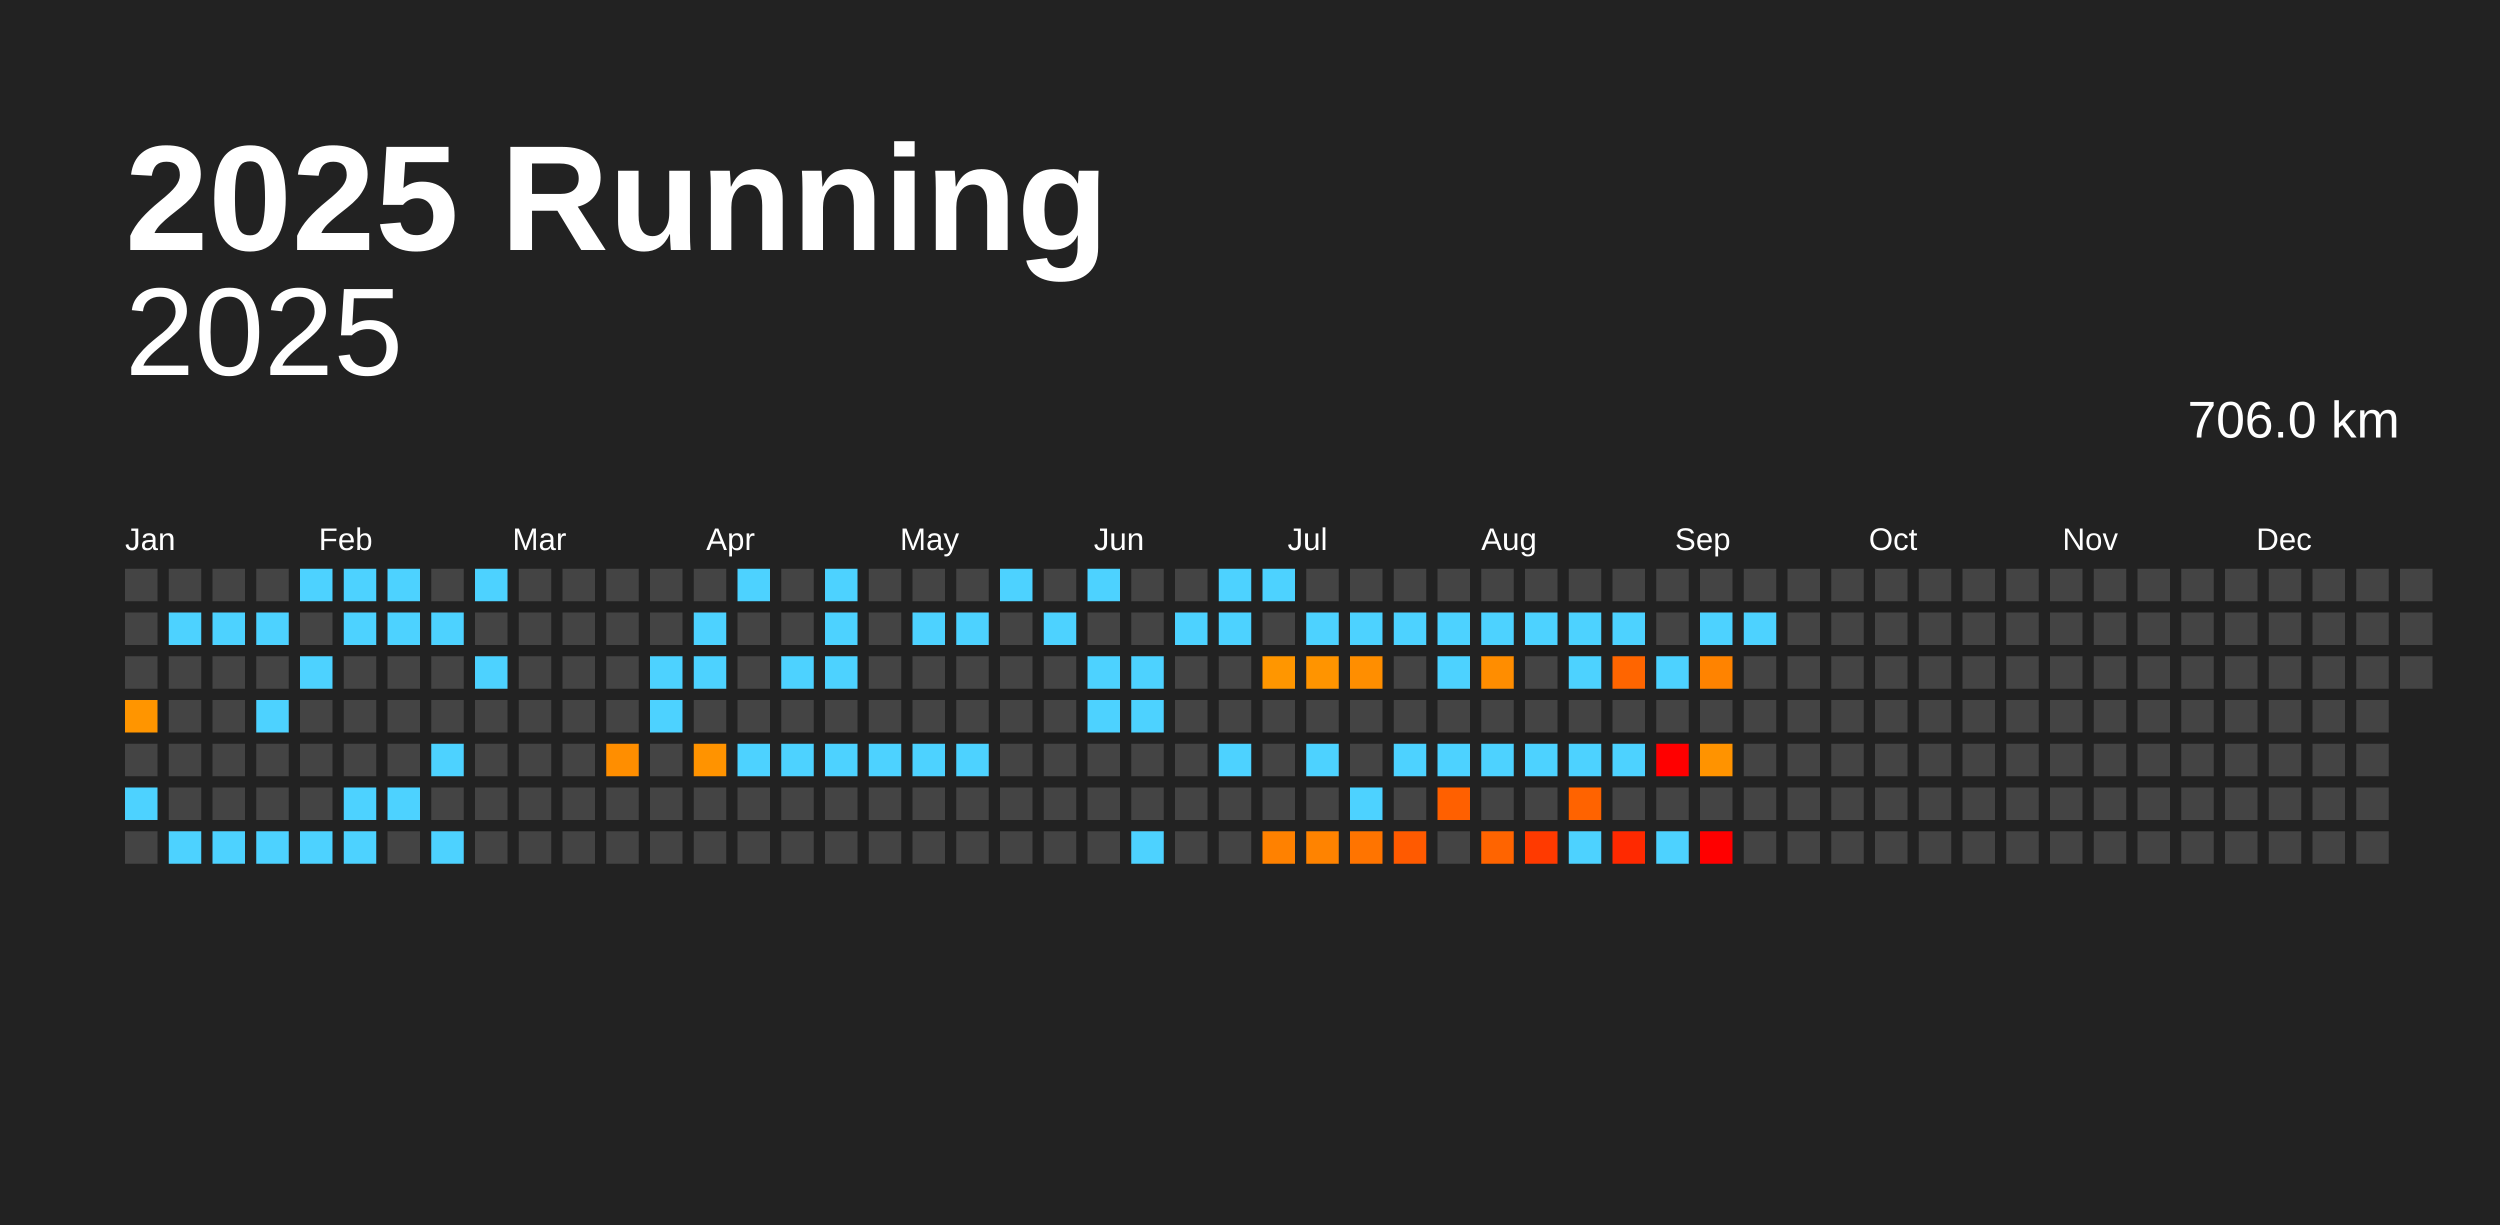
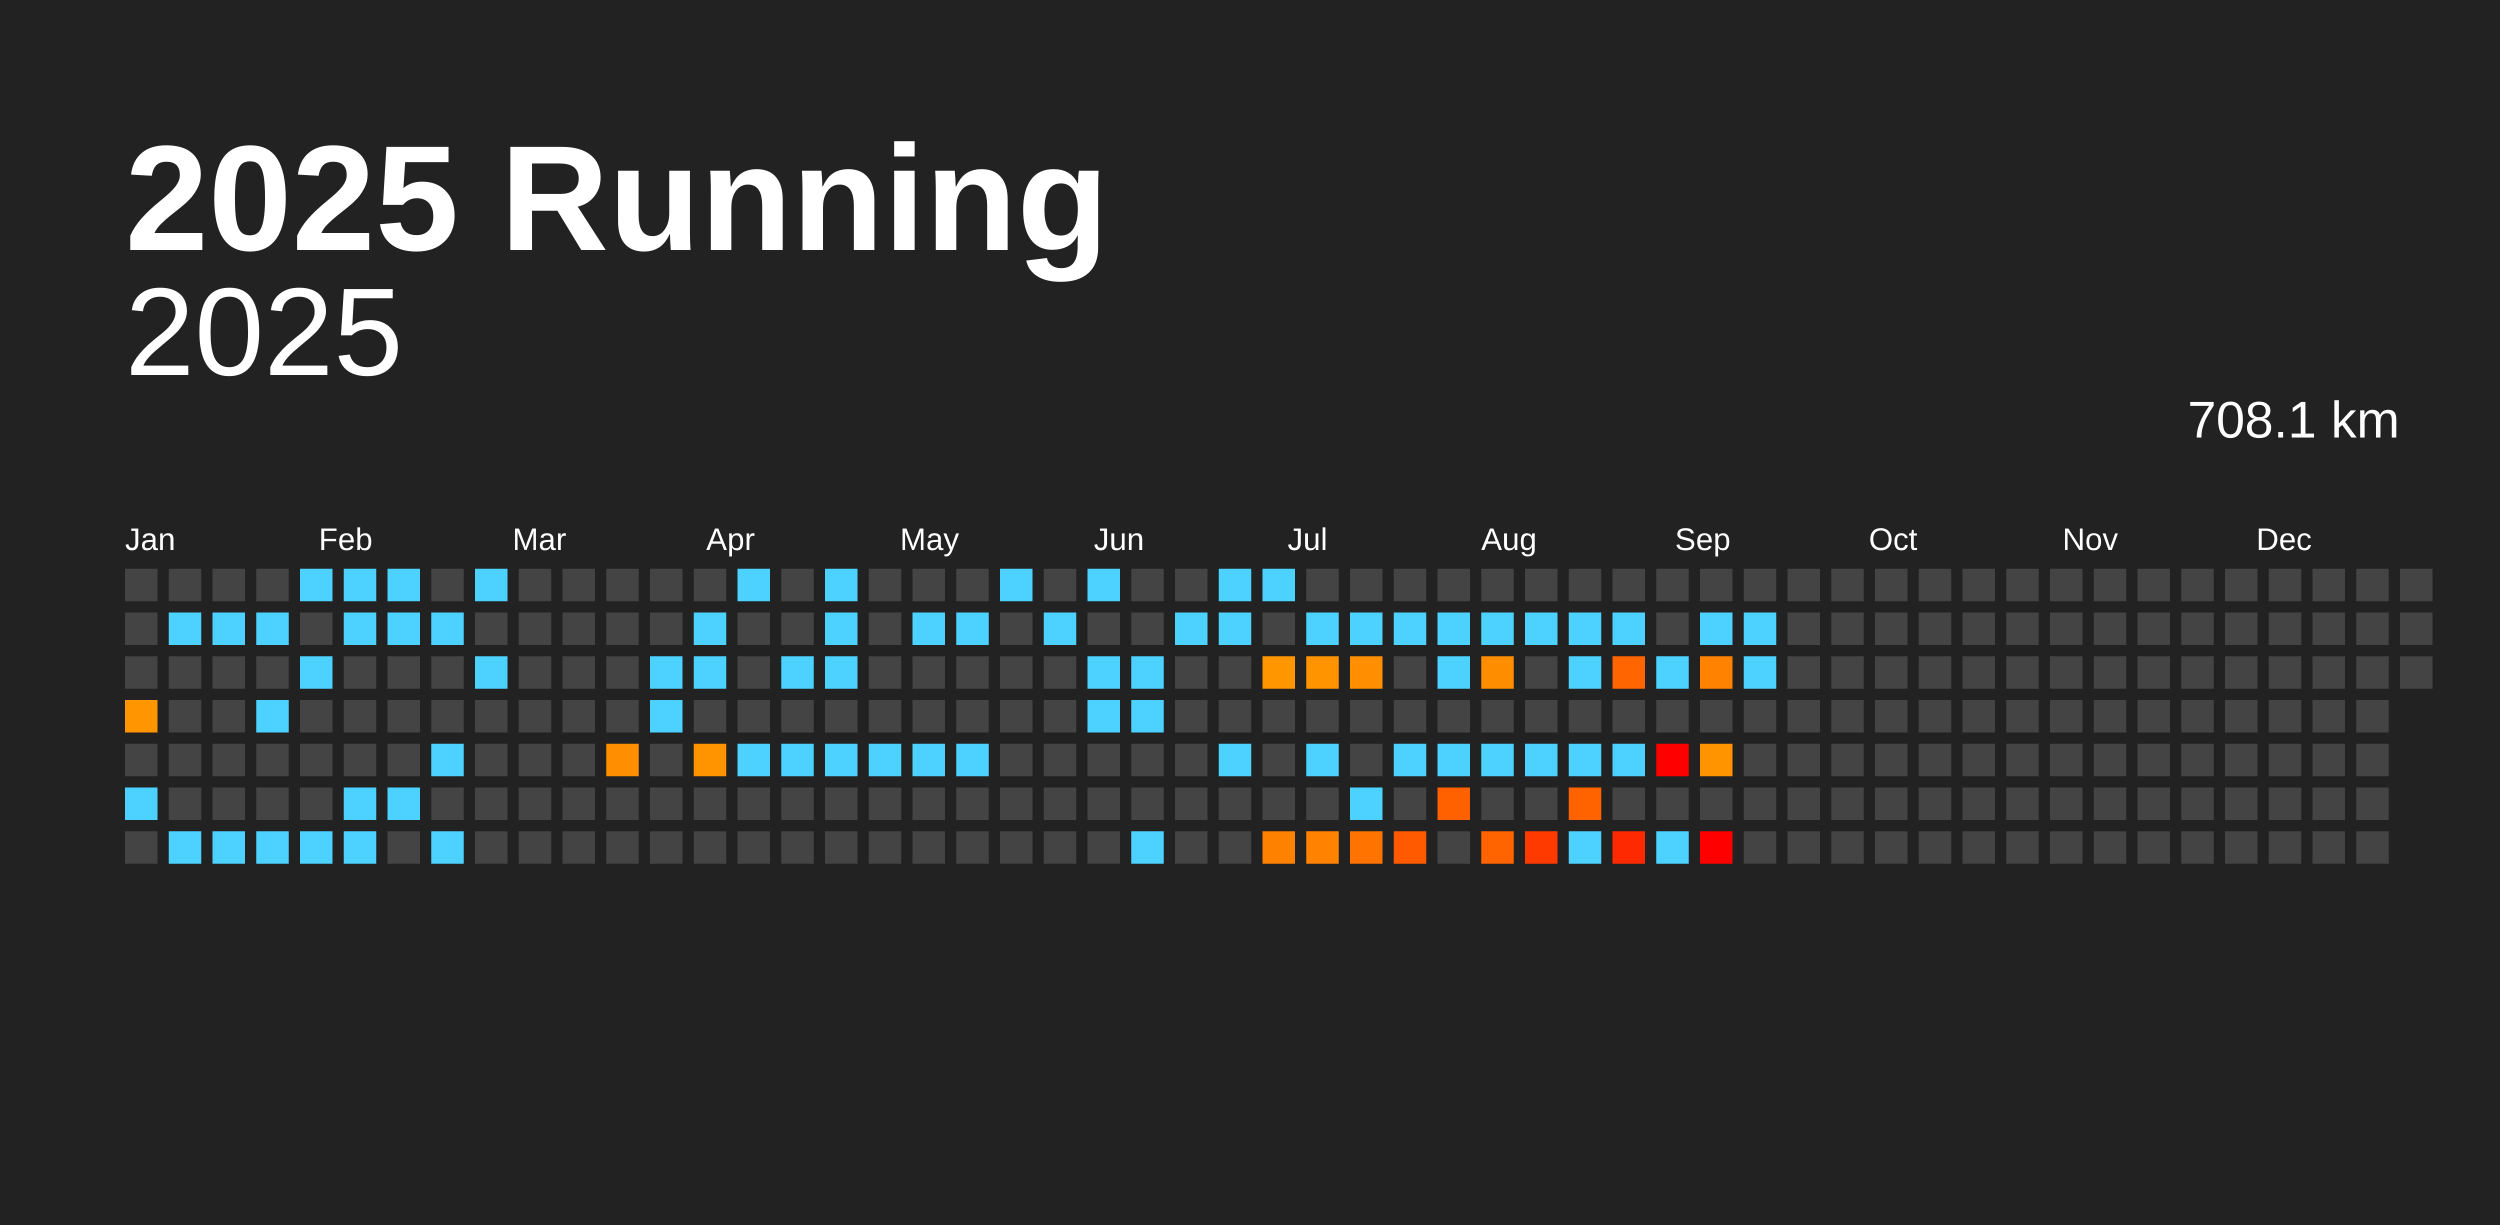
<svg xmlns="http://www.w3.org/2000/svg" baseProfile="full" height="98mm" version="1.1" viewBox="0,0,200,98" width="200mm">
  <defs />
  <rect fill="#222222" height="98" width="200" x="0" y="0" />
  <text fill="#FFFFFF" style="font-size:12px; font-family:Arial; font-weight:bold;" x="10" y="20">2025 Running</text>
  <text alignment-baseline="hanging" fill="#FFFFFF" style="font-size:10.0px; font-family:Arial;" x="10" y="30">2025</text>
-   <text alignment-baseline="hanging" fill="#FFFFFF" style="font-size:4.125px; font-family:Arial;" x="175" y="35">706.0 km</text>
+   <text alignment-baseline="hanging" fill="#FFFFFF" style="font-size:4.125px; font-family:Arial;" x="175" y="35">708.1 km</text>
  <text fill="#FFFFFF" style="font-size:2.5px; font-family:Arial" x="10.0" y="44">Jan</text>
  <text fill="#FFFFFF" style="font-size:2.5px; font-family:Arial" x="25.5" y="44">Feb</text>
  <text fill="#FFFFFF" style="font-size:2.5px; font-family:Arial" x="41.0" y="44">Mar</text>
  <text fill="#FFFFFF" style="font-size:2.5px; font-family:Arial" x="56.5" y="44">Apr</text>
  <text fill="#FFFFFF" style="font-size:2.5px; font-family:Arial" x="72.0" y="44">May</text>
  <text fill="#FFFFFF" style="font-size:2.5px; font-family:Arial" x="87.5" y="44">Jun</text>
  <text fill="#FFFFFF" style="font-size:2.5px; font-family:Arial" x="103.0" y="44">Jul</text>
  <text fill="#FFFFFF" style="font-size:2.5px; font-family:Arial" x="118.5" y="44">Aug</text>
  <text fill="#FFFFFF" style="font-size:2.5px; font-family:Arial" x="134.0" y="44">Sep</text>
  <text fill="#FFFFFF" style="font-size:2.5px; font-family:Arial" x="149.5" y="44">Oct</text>
  <text fill="#FFFFFF" style="font-size:2.5px; font-family:Arial" x="165.0" y="44">Nov</text>
  <text fill="#FFFFFF" style="font-size:2.5px; font-family:Arial" x="180.5" y="44">Dec</text>
  <rect fill="#444444" height="2.6" width="2.6" x="10.0" y="45.5" />
  <rect fill="#444444" height="2.6" width="2.6" x="10.0" y="49.0" />
  <rect fill="#444444" height="2.6" width="2.6" x="10.0" y="52.5" />
  <rect fill="#ff9500" height="2.6" width="2.6" x="10.0" y="56.0" />
  <rect fill="#444444" height="2.6" width="2.6" x="10.0" y="59.5" />
  <rect fill="#4dd2ff" height="2.6" width="2.6" x="10.0" y="63.0" />
  <rect fill="#444444" height="2.6" width="2.6" x="10.0" y="66.5" />
  <rect fill="#444444" height="2.6" width="2.6" x="13.5" y="45.5" />
  <rect fill="#4dd2ff" height="2.6" width="2.6" x="13.5" y="49.0" />
  <rect fill="#444444" height="2.6" width="2.6" x="13.5" y="52.5" />
  <rect fill="#444444" height="2.6" width="2.6" x="13.5" y="56.0" />
  <rect fill="#444444" height="2.6" width="2.6" x="13.5" y="59.5" />
  <rect fill="#444444" height="2.6" width="2.6" x="13.5" y="63.0" />
  <rect fill="#4dd2ff" height="2.6" width="2.6" x="13.5" y="66.5" />
  <rect fill="#444444" height="2.6" width="2.6" x="17.0" y="45.5" />
  <rect fill="#4dd2ff" height="2.6" width="2.6" x="17.0" y="49.0" />
  <rect fill="#444444" height="2.6" width="2.6" x="17.0" y="52.5" />
  <rect fill="#444444" height="2.6" width="2.6" x="17.0" y="56.0" />
  <rect fill="#444444" height="2.6" width="2.6" x="17.0" y="59.5" />
  <rect fill="#444444" height="2.6" width="2.6" x="17.0" y="63.0" />
  <rect fill="#4dd2ff" height="2.6" width="2.6" x="17.0" y="66.5" />
  <rect fill="#444444" height="2.6" width="2.6" x="20.5" y="45.5" />
  <rect fill="#4dd2ff" height="2.6" width="2.6" x="20.5" y="49.0" />
  <rect fill="#444444" height="2.6" width="2.6" x="20.5" y="52.5" />
  <rect fill="#4dd2ff" height="2.6" width="2.6" x="20.5" y="56.0" />
  <rect fill="#444444" height="2.6" width="2.6" x="20.5" y="59.5" />
  <rect fill="#444444" height="2.6" width="2.6" x="20.5" y="63.0" />
  <rect fill="#4dd2ff" height="2.6" width="2.6" x="20.5" y="66.5" />
  <rect fill="#4dd2ff" height="2.6" width="2.6" x="24.0" y="45.5" />
  <rect fill="#444444" height="2.6" width="2.6" x="24.0" y="49.0" />
  <rect fill="#4dd2ff" height="2.6" width="2.6" x="24.0" y="52.5" />
  <rect fill="#444444" height="2.6" width="2.6" x="24.0" y="56.0" />
  <rect fill="#444444" height="2.6" width="2.6" x="24.0" y="59.5" />
  <rect fill="#444444" height="2.6" width="2.6" x="24.0" y="63.0" />
  <rect fill="#4dd2ff" height="2.6" width="2.6" x="24.0" y="66.5" />
  <rect fill="#4dd2ff" height="2.6" width="2.6" x="27.5" y="45.5" />
  <rect fill="#4dd2ff" height="2.6" width="2.6" x="27.5" y="49.0" />
  <rect fill="#444444" height="2.6" width="2.6" x="27.5" y="52.5" />
  <rect fill="#444444" height="2.6" width="2.6" x="27.5" y="56.0" />
  <rect fill="#444444" height="2.6" width="2.6" x="27.5" y="59.5" />
  <rect fill="#4dd2ff" height="2.6" width="2.6" x="27.5" y="63.0" />
  <rect fill="#4dd2ff" height="2.6" width="2.6" x="27.5" y="66.5" />
  <rect fill="#4dd2ff" height="2.6" width="2.6" x="31.0" y="45.5" />
  <rect fill="#4dd2ff" height="2.6" width="2.6" x="31.0" y="49.0" />
  <rect fill="#444444" height="2.6" width="2.6" x="31.0" y="52.5" />
  <rect fill="#444444" height="2.6" width="2.6" x="31.0" y="56.0" />
  <rect fill="#444444" height="2.6" width="2.6" x="31.0" y="59.5" />
  <rect fill="#4dd2ff" height="2.6" width="2.6" x="31.0" y="63.0" />
  <rect fill="#444444" height="2.6" width="2.6" x="31.0" y="66.5" />
  <rect fill="#444444" height="2.6" width="2.6" x="34.5" y="45.5" />
  <rect fill="#4dd2ff" height="2.6" width="2.6" x="34.5" y="49.0" />
  <rect fill="#444444" height="2.6" width="2.6" x="34.5" y="52.5" />
  <rect fill="#444444" height="2.6" width="2.6" x="34.5" y="56.0" />
  <rect fill="#4dd2ff" height="2.6" width="2.6" x="34.5" y="59.5" />
  <rect fill="#444444" height="2.6" width="2.6" x="34.5" y="63.0" />
  <rect fill="#4dd2ff" height="2.6" width="2.6" x="34.5" y="66.5" />
  <rect fill="#4dd2ff" height="2.6" width="2.6" x="38.0" y="45.5" />
  <rect fill="#444444" height="2.6" width="2.6" x="38.0" y="49.0" />
  <rect fill="#4dd2ff" height="2.6" width="2.6" x="38.0" y="52.5" />
  <rect fill="#444444" height="2.6" width="2.6" x="38.0" y="56.0" />
  <rect fill="#444444" height="2.6" width="2.6" x="38.0" y="59.5" />
  <rect fill="#444444" height="2.6" width="2.6" x="38.0" y="63.0" />
  <rect fill="#444444" height="2.6" width="2.6" x="38.0" y="66.5" />
  <rect fill="#444444" height="2.6" width="2.6" x="41.5" y="45.5" />
  <rect fill="#444444" height="2.6" width="2.6" x="41.5" y="49.0" />
  <rect fill="#444444" height="2.6" width="2.6" x="41.5" y="52.5" />
  <rect fill="#444444" height="2.6" width="2.6" x="41.5" y="56.0" />
  <rect fill="#444444" height="2.6" width="2.6" x="41.5" y="59.5" />
  <rect fill="#444444" height="2.6" width="2.6" x="41.5" y="63.0" />
  <rect fill="#444444" height="2.6" width="2.6" x="41.5" y="66.5" />
  <rect fill="#444444" height="2.6" width="2.6" x="45.0" y="45.5" />
  <rect fill="#444444" height="2.6" width="2.6" x="45.0" y="49.0" />
  <rect fill="#444444" height="2.6" width="2.6" x="45.0" y="52.5" />
  <rect fill="#444444" height="2.6" width="2.6" x="45.0" y="56.0" />
  <rect fill="#444444" height="2.6" width="2.6" x="45.0" y="59.5" />
  <rect fill="#444444" height="2.6" width="2.6" x="45.0" y="63.0" />
  <rect fill="#444444" height="2.6" width="2.6" x="45.0" y="66.5" />
  <rect fill="#444444" height="2.6" width="2.6" x="48.5" y="45.5" />
  <rect fill="#444444" height="2.6" width="2.6" x="48.5" y="49.0" />
  <rect fill="#444444" height="2.6" width="2.6" x="48.5" y="52.5" />
  <rect fill="#444444" height="2.6" width="2.6" x="48.5" y="56.0" />
  <rect fill="#ff8e00" height="2.6" width="2.6" x="48.5" y="59.5" />
  <rect fill="#444444" height="2.6" width="2.6" x="48.5" y="63.0" />
  <rect fill="#444444" height="2.6" width="2.6" x="48.5" y="66.5" />
  <rect fill="#444444" height="2.6" width="2.6" x="52.0" y="45.5" />
  <rect fill="#444444" height="2.6" width="2.6" x="52.0" y="49.0" />
  <rect fill="#4dd2ff" height="2.6" width="2.6" x="52.0" y="52.5" />
  <rect fill="#4dd2ff" height="2.6" width="2.6" x="52.0" y="56.0" />
  <rect fill="#444444" height="2.6" width="2.6" x="52.0" y="59.5" />
  <rect fill="#444444" height="2.6" width="2.6" x="52.0" y="63.0" />
  <rect fill="#444444" height="2.6" width="2.6" x="52.0" y="66.5" />
  <rect fill="#444444" height="2.6" width="2.6" x="55.5" y="45.5" />
  <rect fill="#4dd2ff" height="2.6" width="2.6" x="55.5" y="49.0" />
  <rect fill="#4dd2ff" height="2.6" width="2.6" x="55.5" y="52.5" />
  <rect fill="#444444" height="2.6" width="2.6" x="55.5" y="56.0" />
  <rect fill="#ff9300" height="2.6" width="2.6" x="55.5" y="59.5" />
  <rect fill="#444444" height="2.6" width="2.6" x="55.5" y="63.0" />
  <rect fill="#444444" height="2.6" width="2.6" x="55.5" y="66.5" />
  <rect fill="#4dd2ff" height="2.6" width="2.6" x="59.0" y="45.5" />
  <rect fill="#444444" height="2.6" width="2.6" x="59.0" y="49.0" />
  <rect fill="#444444" height="2.6" width="2.6" x="59.0" y="52.5" />
  <rect fill="#444444" height="2.6" width="2.6" x="59.0" y="56.0" />
  <rect fill="#4dd2ff" height="2.6" width="2.6" x="59.0" y="59.5" />
  <rect fill="#444444" height="2.6" width="2.6" x="59.0" y="63.0" />
  <rect fill="#444444" height="2.6" width="2.6" x="59.0" y="66.5" />
  <rect fill="#444444" height="2.6" width="2.6" x="62.5" y="45.5" />
  <rect fill="#444444" height="2.6" width="2.6" x="62.5" y="49.0" />
  <rect fill="#4dd2ff" height="2.6" width="2.6" x="62.5" y="52.5" />
  <rect fill="#444444" height="2.6" width="2.6" x="62.5" y="56.0" />
  <rect fill="#4dd2ff" height="2.6" width="2.6" x="62.5" y="59.5" />
  <rect fill="#444444" height="2.6" width="2.6" x="62.5" y="63.0" />
  <rect fill="#444444" height="2.6" width="2.6" x="62.5" y="66.5" />
  <rect fill="#4dd2ff" height="2.6" width="2.6" x="66.0" y="45.5" />
  <rect fill="#4dd2ff" height="2.6" width="2.6" x="66.0" y="49.0" />
  <rect fill="#4dd2ff" height="2.6" width="2.6" x="66.0" y="52.5" />
  <rect fill="#444444" height="2.6" width="2.6" x="66.0" y="56.0" />
  <rect fill="#4dd2ff" height="2.6" width="2.6" x="66.0" y="59.5" />
  <rect fill="#444444" height="2.6" width="2.6" x="66.0" y="63.0" />
  <rect fill="#444444" height="2.6" width="2.6" x="66.0" y="66.5" />
  <rect fill="#444444" height="2.6" width="2.6" x="69.5" y="45.5" />
  <rect fill="#444444" height="2.6" width="2.6" x="69.5" y="49.0" />
  <rect fill="#444444" height="2.6" width="2.6" x="69.5" y="52.5" />
  <rect fill="#444444" height="2.6" width="2.6" x="69.5" y="56.0" />
  <rect fill="#4dd2ff" height="2.6" width="2.6" x="69.5" y="59.5" />
  <rect fill="#444444" height="2.6" width="2.6" x="69.5" y="63.0" />
  <rect fill="#444444" height="2.6" width="2.6" x="69.5" y="66.5" />
  <rect fill="#444444" height="2.6" width="2.6" x="73.0" y="45.5" />
  <rect fill="#4dd2ff" height="2.6" width="2.6" x="73.0" y="49.0" />
  <rect fill="#444444" height="2.6" width="2.6" x="73.0" y="52.5" />
  <rect fill="#444444" height="2.6" width="2.6" x="73.0" y="56.0" />
  <rect fill="#4dd2ff" height="2.6" width="2.6" x="73.0" y="59.5" />
  <rect fill="#444444" height="2.6" width="2.6" x="73.0" y="63.0" />
  <rect fill="#444444" height="2.6" width="2.6" x="73.0" y="66.5" />
  <rect fill="#444444" height="2.6" width="2.6" x="76.5" y="45.5" />
  <rect fill="#4dd2ff" height="2.6" width="2.6" x="76.5" y="49.0" />
  <rect fill="#444444" height="2.6" width="2.6" x="76.5" y="52.5" />
  <rect fill="#444444" height="2.6" width="2.6" x="76.5" y="56.0" />
  <rect fill="#4dd2ff" height="2.6" width="2.6" x="76.5" y="59.5" />
  <rect fill="#444444" height="2.6" width="2.6" x="76.5" y="63.0" />
  <rect fill="#444444" height="2.6" width="2.6" x="76.5" y="66.5" />
  <rect fill="#4dd2ff" height="2.6" width="2.6" x="80.0" y="45.5" />
  <rect fill="#444444" height="2.6" width="2.6" x="80.0" y="49.0" />
  <rect fill="#444444" height="2.6" width="2.6" x="80.0" y="52.5" />
  <rect fill="#444444" height="2.6" width="2.6" x="80.0" y="56.0" />
  <rect fill="#444444" height="2.6" width="2.6" x="80.0" y="59.5" />
  <rect fill="#444444" height="2.6" width="2.6" x="80.0" y="63.0" />
  <rect fill="#444444" height="2.6" width="2.6" x="80.0" y="66.5" />
  <rect fill="#444444" height="2.6" width="2.6" x="83.5" y="45.5" />
  <rect fill="#4dd2ff" height="2.6" width="2.6" x="83.5" y="49.0" />
  <rect fill="#444444" height="2.6" width="2.6" x="83.5" y="52.5" />
  <rect fill="#444444" height="2.6" width="2.6" x="83.5" y="56.0" />
  <rect fill="#444444" height="2.6" width="2.6" x="83.5" y="59.5" />
  <rect fill="#444444" height="2.6" width="2.6" x="83.5" y="63.0" />
  <rect fill="#444444" height="2.6" width="2.6" x="83.5" y="66.5" />
  <rect fill="#4dd2ff" height="2.6" width="2.6" x="87.0" y="45.5" />
  <rect fill="#444444" height="2.6" width="2.6" x="87.0" y="49.0" />
  <rect fill="#4dd2ff" height="2.6" width="2.6" x="87.0" y="52.5" />
  <rect fill="#4dd2ff" height="2.6" width="2.6" x="87.0" y="56.0" />
  <rect fill="#444444" height="2.6" width="2.6" x="87.0" y="59.5" />
  <rect fill="#444444" height="2.6" width="2.6" x="87.0" y="63.0" />
  <rect fill="#444444" height="2.6" width="2.6" x="87.0" y="66.5" />
  <rect fill="#444444" height="2.6" width="2.6" x="90.5" y="45.5" />
  <rect fill="#444444" height="2.6" width="2.6" x="90.5" y="49.0" />
  <rect fill="#4dd2ff" height="2.6" width="2.6" x="90.5" y="52.5" />
  <rect fill="#4dd2ff" height="2.6" width="2.6" x="90.5" y="56.0" />
  <rect fill="#444444" height="2.6" width="2.6" x="90.5" y="59.5" />
  <rect fill="#444444" height="2.6" width="2.6" x="90.5" y="63.0" />
  <rect fill="#4dd2ff" height="2.6" width="2.6" x="90.5" y="66.5" />
  <rect fill="#444444" height="2.6" width="2.6" x="94.0" y="45.5" />
  <rect fill="#4dd2ff" height="2.6" width="2.6" x="94.0" y="49.0" />
  <rect fill="#444444" height="2.6" width="2.6" x="94.0" y="52.5" />
  <rect fill="#444444" height="2.6" width="2.6" x="94.0" y="56.0" />
  <rect fill="#444444" height="2.6" width="2.6" x="94.0" y="59.5" />
  <rect fill="#444444" height="2.6" width="2.6" x="94.0" y="63.0" />
  <rect fill="#444444" height="2.6" width="2.6" x="94.0" y="66.5" />
  <rect fill="#4dd2ff" height="2.6" width="2.6" x="97.5" y="45.5" />
  <rect fill="#4dd2ff" height="2.6" width="2.6" x="97.5" y="49.0" />
  <rect fill="#444444" height="2.6" width="2.6" x="97.5" y="52.5" />
  <rect fill="#444444" height="2.6" width="2.6" x="97.5" y="56.0" />
  <rect fill="#4dd2ff" height="2.6" width="2.6" x="97.5" y="59.5" />
  <rect fill="#444444" height="2.6" width="2.6" x="97.5" y="63.0" />
  <rect fill="#444444" height="2.6" width="2.6" x="97.5" y="66.5" />
  <rect fill="#4dd2ff" height="2.6" width="2.6" x="101.0" y="45.5" />
  <rect fill="#444444" height="2.6" width="2.6" x="101.0" y="49.0" />
  <rect fill="#ff9600" height="2.6" width="2.6" x="101.0" y="52.5" />
  <rect fill="#444444" height="2.6" width="2.6" x="101.0" y="56.0" />
  <rect fill="#444444" height="2.6" width="2.6" x="101.0" y="59.5" />
  <rect fill="#444444" height="2.6" width="2.6" x="101.0" y="63.0" />
  <rect fill="#ff8100" height="2.6" width="2.6" x="101.0" y="66.5" />
  <rect fill="#444444" height="2.6" width="2.6" x="104.5" y="45.5" />
  <rect fill="#4dd2ff" height="2.6" width="2.6" x="104.5" y="49.0" />
  <rect fill="#ff9400" height="2.6" width="2.6" x="104.5" y="52.5" />
  <rect fill="#444444" height="2.6" width="2.6" x="104.5" y="56.0" />
  <rect fill="#4dd2ff" height="2.6" width="2.6" x="104.5" y="59.5" />
  <rect fill="#444444" height="2.6" width="2.6" x="104.5" y="63.0" />
  <rect fill="#ff8300" height="2.6" width="2.6" x="104.5" y="66.5" />
  <rect fill="#444444" height="2.6" width="2.6" x="108.0" y="45.5" />
  <rect fill="#4dd2ff" height="2.6" width="2.6" x="108.0" y="49.0" />
  <rect fill="#ff8e00" height="2.6" width="2.6" x="108.0" y="52.5" />
  <rect fill="#444444" height="2.6" width="2.6" x="108.0" y="56.0" />
  <rect fill="#444444" height="2.6" width="2.6" x="108.0" y="59.5" />
  <rect fill="#4dd2ff" height="2.6" width="2.6" x="108.0" y="63.0" />
  <rect fill="#ff7400" height="2.6" width="2.6" x="108.0" y="66.5" />
  <rect fill="#444444" height="2.6" width="2.6" x="111.5" y="45.5" />
  <rect fill="#4dd2ff" height="2.6" width="2.6" x="111.5" y="49.0" />
  <rect fill="#444444" height="2.6" width="2.6" x="111.5" y="52.5" />
  <rect fill="#444444" height="2.6" width="2.6" x="111.5" y="56.0" />
  <rect fill="#4dd2ff" height="2.6" width="2.6" x="111.5" y="59.5" />
  <rect fill="#444444" height="2.6" width="2.6" x="111.5" y="63.0" />
  <rect fill="#ff5a00" height="2.6" width="2.6" x="111.5" y="66.5" />
  <rect fill="#444444" height="2.6" width="2.6" x="115.0" y="45.5" />
  <rect fill="#4dd2ff" height="2.6" width="2.6" x="115.0" y="49.0" />
  <rect fill="#4dd2ff" height="2.6" width="2.6" x="115.0" y="52.5" />
  <rect fill="#444444" height="2.6" width="2.6" x="115.0" y="56.0" />
  <rect fill="#4dd2ff" height="2.6" width="2.6" x="115.0" y="59.5" />
  <rect fill="#ff6000" height="2.6" width="2.6" x="115.0" y="63.0" />
  <rect fill="#444444" height="2.6" width="2.6" x="115.0" y="66.5" />
  <rect fill="#444444" height="2.6" width="2.6" x="118.5" y="45.5" />
  <rect fill="#4dd2ff" height="2.6" width="2.6" x="118.5" y="49.0" />
  <rect fill="#ff8d00" height="2.6" width="2.6" x="118.5" y="52.5" />
  <rect fill="#444444" height="2.6" width="2.6" x="118.5" y="56.0" />
  <rect fill="#4dd2ff" height="2.6" width="2.6" x="118.5" y="59.5" />
  <rect fill="#444444" height="2.6" width="2.6" x="118.5" y="63.0" />
  <rect fill="#ff6400" height="2.6" width="2.6" x="118.5" y="66.5" />
  <rect fill="#444444" height="2.6" width="2.6" x="122.0" y="45.5" />
  <rect fill="#4dd2ff" height="2.6" width="2.6" x="122.0" y="49.0" />
  <rect fill="#444444" height="2.6" width="2.6" x="122.0" y="52.5" />
  <rect fill="#444444" height="2.6" width="2.6" x="122.0" y="56.0" />
  <rect fill="#4dd2ff" height="2.6" width="2.6" x="122.0" y="59.5" />
  <rect fill="#444444" height="2.6" width="2.6" x="122.0" y="63.0" />
  <rect fill="#ff3a00" height="2.6" width="2.6" x="122.0" y="66.5" />
  <rect fill="#444444" height="2.6" width="2.6" x="125.5" y="45.5" />
  <rect fill="#4dd2ff" height="2.6" width="2.6" x="125.5" y="49.0" />
  <rect fill="#4dd2ff" height="2.6" width="2.6" x="125.5" y="52.5" />
  <rect fill="#444444" height="2.6" width="2.6" x="125.5" y="56.0" />
  <rect fill="#4dd2ff" height="2.6" width="2.6" x="125.5" y="59.5" />
  <rect fill="#ff6300" height="2.6" width="2.6" x="125.5" y="63.0" />
  <rect fill="#4dd2ff" height="2.6" width="2.6" x="125.5" y="66.5" />
  <rect fill="#444444" height="2.6" width="2.6" x="129.0" y="45.5" />
  <rect fill="#4dd2ff" height="2.6" width="2.6" x="129.0" y="49.0" />
  <rect fill="#ff6500" height="2.6" width="2.6" x="129.0" y="52.5" />
  <rect fill="#444444" height="2.6" width="2.6" x="129.0" y="56.0" />
  <rect fill="#4dd2ff" height="2.6" width="2.6" x="129.0" y="59.5" />
  <rect fill="#444444" height="2.6" width="2.6" x="129.0" y="63.0" />
  <rect fill="#ff2900" height="2.6" width="2.6" x="129.0" y="66.5" />
  <rect fill="#444444" height="2.6" width="2.6" x="132.5" y="45.5" />
  <rect fill="#444444" height="2.6" width="2.6" x="132.5" y="49.0" />
  <rect fill="#4dd2ff" height="2.6" width="2.6" x="132.5" y="52.5" />
  <rect fill="#444444" height="2.6" width="2.6" x="132.5" y="56.0" />
  <rect fill="red" height="2.6" width="2.6" x="132.5" y="59.5" />
  <rect fill="#444444" height="2.6" width="2.6" x="132.5" y="63.0" />
  <rect fill="#4dd2ff" height="2.6" width="2.6" x="132.5" y="66.5" />
  <rect fill="#444444" height="2.6" width="2.6" x="136.0" y="45.5" />
  <rect fill="#4dd2ff" height="2.6" width="2.6" x="136.0" y="49.0" />
  <rect fill="#ff8300" height="2.6" width="2.6" x="136.0" y="52.5" />
  <rect fill="#444444" height="2.6" width="2.6" x="136.0" y="56.0" />
  <rect fill="#ff9300" height="2.6" width="2.6" x="136.0" y="59.5" />
  <rect fill="#444444" height="2.6" width="2.6" x="136.0" y="63.0" />
  <rect fill="red" height="2.6" width="2.6" x="136.0" y="66.5" />
  <rect fill="#444444" height="2.6" width="2.6" x="139.5" y="45.5" />
  <rect fill="#4dd2ff" height="2.6" width="2.6" x="139.5" y="49.0" />
-   <rect fill="#444444" height="2.6" width="2.6" x="139.5" y="52.5" />
+   <rect fill="#4dd2ff" height="2.6" width="2.6" x="139.5" y="52.5" />
  <rect fill="#444444" height="2.6" width="2.6" x="139.5" y="56.0" />
  <rect fill="#444444" height="2.6" width="2.6" x="139.5" y="59.5" />
  <rect fill="#444444" height="2.6" width="2.6" x="139.5" y="63.0" />
  <rect fill="#444444" height="2.6" width="2.6" x="139.5" y="66.5" />
  <rect fill="#444444" height="2.6" width="2.6" x="143.0" y="45.5" />
  <rect fill="#444444" height="2.6" width="2.6" x="143.0" y="49.0" />
  <rect fill="#444444" height="2.6" width="2.6" x="143.0" y="52.5" />
  <rect fill="#444444" height="2.6" width="2.6" x="143.0" y="56.0" />
  <rect fill="#444444" height="2.6" width="2.6" x="143.0" y="59.5" />
  <rect fill="#444444" height="2.6" width="2.6" x="143.0" y="63.0" />
  <rect fill="#444444" height="2.6" width="2.6" x="143.0" y="66.5" />
  <rect fill="#444444" height="2.6" width="2.6" x="146.5" y="45.5" />
  <rect fill="#444444" height="2.6" width="2.6" x="146.5" y="49.0" />
  <rect fill="#444444" height="2.6" width="2.6" x="146.5" y="52.5" />
  <rect fill="#444444" height="2.6" width="2.6" x="146.5" y="56.0" />
  <rect fill="#444444" height="2.6" width="2.6" x="146.5" y="59.5" />
  <rect fill="#444444" height="2.6" width="2.6" x="146.5" y="63.0" />
  <rect fill="#444444" height="2.6" width="2.6" x="146.5" y="66.5" />
  <rect fill="#444444" height="2.6" width="2.6" x="150.0" y="45.5" />
  <rect fill="#444444" height="2.6" width="2.6" x="150.0" y="49.0" />
  <rect fill="#444444" height="2.6" width="2.6" x="150.0" y="52.5" />
  <rect fill="#444444" height="2.6" width="2.6" x="150.0" y="56.0" />
  <rect fill="#444444" height="2.6" width="2.6" x="150.0" y="59.5" />
  <rect fill="#444444" height="2.6" width="2.6" x="150.0" y="63.0" />
  <rect fill="#444444" height="2.6" width="2.6" x="150.0" y="66.5" />
  <rect fill="#444444" height="2.6" width="2.6" x="153.5" y="45.5" />
  <rect fill="#444444" height="2.6" width="2.6" x="153.5" y="49.0" />
  <rect fill="#444444" height="2.6" width="2.6" x="153.5" y="52.5" />
  <rect fill="#444444" height="2.6" width="2.6" x="153.5" y="56.0" />
  <rect fill="#444444" height="2.6" width="2.6" x="153.5" y="59.5" />
  <rect fill="#444444" height="2.6" width="2.6" x="153.5" y="63.0" />
  <rect fill="#444444" height="2.6" width="2.6" x="153.5" y="66.5" />
  <rect fill="#444444" height="2.6" width="2.6" x="157.0" y="45.5" />
  <rect fill="#444444" height="2.6" width="2.6" x="157.0" y="49.0" />
  <rect fill="#444444" height="2.6" width="2.6" x="157.0" y="52.5" />
  <rect fill="#444444" height="2.6" width="2.6" x="157.0" y="56.0" />
  <rect fill="#444444" height="2.6" width="2.6" x="157.0" y="59.5" />
  <rect fill="#444444" height="2.6" width="2.6" x="157.0" y="63.0" />
  <rect fill="#444444" height="2.6" width="2.6" x="157.0" y="66.5" />
  <rect fill="#444444" height="2.6" width="2.6" x="160.5" y="45.5" />
  <rect fill="#444444" height="2.6" width="2.6" x="160.5" y="49.0" />
  <rect fill="#444444" height="2.6" width="2.6" x="160.5" y="52.5" />
  <rect fill="#444444" height="2.6" width="2.6" x="160.5" y="56.0" />
  <rect fill="#444444" height="2.6" width="2.6" x="160.5" y="59.5" />
  <rect fill="#444444" height="2.6" width="2.6" x="160.5" y="63.0" />
  <rect fill="#444444" height="2.6" width="2.6" x="160.5" y="66.5" />
  <rect fill="#444444" height="2.6" width="2.6" x="164.0" y="45.5" />
  <rect fill="#444444" height="2.6" width="2.6" x="164.0" y="49.0" />
  <rect fill="#444444" height="2.6" width="2.6" x="164.0" y="52.5" />
  <rect fill="#444444" height="2.6" width="2.6" x="164.0" y="56.0" />
  <rect fill="#444444" height="2.6" width="2.6" x="164.0" y="59.5" />
  <rect fill="#444444" height="2.6" width="2.6" x="164.0" y="63.0" />
  <rect fill="#444444" height="2.6" width="2.6" x="164.0" y="66.5" />
  <rect fill="#444444" height="2.6" width="2.6" x="167.5" y="45.5" />
  <rect fill="#444444" height="2.6" width="2.6" x="167.5" y="49.0" />
  <rect fill="#444444" height="2.6" width="2.6" x="167.5" y="52.5" />
  <rect fill="#444444" height="2.6" width="2.6" x="167.5" y="56.0" />
  <rect fill="#444444" height="2.6" width="2.6" x="167.5" y="59.5" />
  <rect fill="#444444" height="2.6" width="2.6" x="167.5" y="63.0" />
  <rect fill="#444444" height="2.6" width="2.6" x="167.5" y="66.5" />
  <rect fill="#444444" height="2.6" width="2.6" x="171.0" y="45.5" />
  <rect fill="#444444" height="2.6" width="2.6" x="171.0" y="49.0" />
  <rect fill="#444444" height="2.6" width="2.6" x="171.0" y="52.5" />
  <rect fill="#444444" height="2.6" width="2.6" x="171.0" y="56.0" />
  <rect fill="#444444" height="2.6" width="2.6" x="171.0" y="59.5" />
  <rect fill="#444444" height="2.6" width="2.6" x="171.0" y="63.0" />
  <rect fill="#444444" height="2.6" width="2.6" x="171.0" y="66.5" />
  <rect fill="#444444" height="2.6" width="2.6" x="174.5" y="45.5" />
  <rect fill="#444444" height="2.6" width="2.6" x="174.5" y="49.0" />
  <rect fill="#444444" height="2.6" width="2.6" x="174.5" y="52.5" />
  <rect fill="#444444" height="2.6" width="2.6" x="174.5" y="56.0" />
  <rect fill="#444444" height="2.6" width="2.6" x="174.5" y="59.5" />
  <rect fill="#444444" height="2.6" width="2.6" x="174.5" y="63.0" />
  <rect fill="#444444" height="2.6" width="2.6" x="174.5" y="66.5" />
  <rect fill="#444444" height="2.6" width="2.6" x="178.0" y="45.5" />
  <rect fill="#444444" height="2.6" width="2.6" x="178.0" y="49.0" />
  <rect fill="#444444" height="2.6" width="2.6" x="178.0" y="52.5" />
  <rect fill="#444444" height="2.6" width="2.6" x="178.0" y="56.0" />
  <rect fill="#444444" height="2.6" width="2.6" x="178.0" y="59.5" />
  <rect fill="#444444" height="2.6" width="2.6" x="178.0" y="63.0" />
  <rect fill="#444444" height="2.6" width="2.6" x="178.0" y="66.5" />
  <rect fill="#444444" height="2.6" width="2.6" x="181.5" y="45.5" />
  <rect fill="#444444" height="2.6" width="2.6" x="181.5" y="49.0" />
  <rect fill="#444444" height="2.6" width="2.6" x="181.5" y="52.5" />
  <rect fill="#444444" height="2.6" width="2.6" x="181.5" y="56.0" />
  <rect fill="#444444" height="2.6" width="2.6" x="181.5" y="59.5" />
  <rect fill="#444444" height="2.6" width="2.6" x="181.5" y="63.0" />
  <rect fill="#444444" height="2.6" width="2.6" x="181.5" y="66.5" />
  <rect fill="#444444" height="2.6" width="2.6" x="185.0" y="45.5" />
  <rect fill="#444444" height="2.6" width="2.6" x="185.0" y="49.0" />
  <rect fill="#444444" height="2.6" width="2.6" x="185.0" y="52.5" />
  <rect fill="#444444" height="2.6" width="2.6" x="185.0" y="56.0" />
  <rect fill="#444444" height="2.6" width="2.6" x="185.0" y="59.5" />
  <rect fill="#444444" height="2.6" width="2.6" x="185.0" y="63.0" />
  <rect fill="#444444" height="2.6" width="2.6" x="185.0" y="66.5" />
  <rect fill="#444444" height="2.6" width="2.6" x="188.5" y="45.5" />
  <rect fill="#444444" height="2.6" width="2.6" x="188.5" y="49.0" />
  <rect fill="#444444" height="2.6" width="2.6" x="188.5" y="52.5" />
  <rect fill="#444444" height="2.6" width="2.6" x="188.5" y="56.0" />
  <rect fill="#444444" height="2.6" width="2.6" x="188.5" y="59.5" />
  <rect fill="#444444" height="2.6" width="2.6" x="188.5" y="63.0" />
  <rect fill="#444444" height="2.6" width="2.6" x="188.5" y="66.5" />
  <rect fill="#444444" height="2.6" width="2.6" x="192.0" y="45.5" />
  <rect fill="#444444" height="2.6" width="2.6" x="192.0" y="49.0" />
  <rect fill="#444444" height="2.6" width="2.6" x="192.0" y="52.5" />
</svg>
